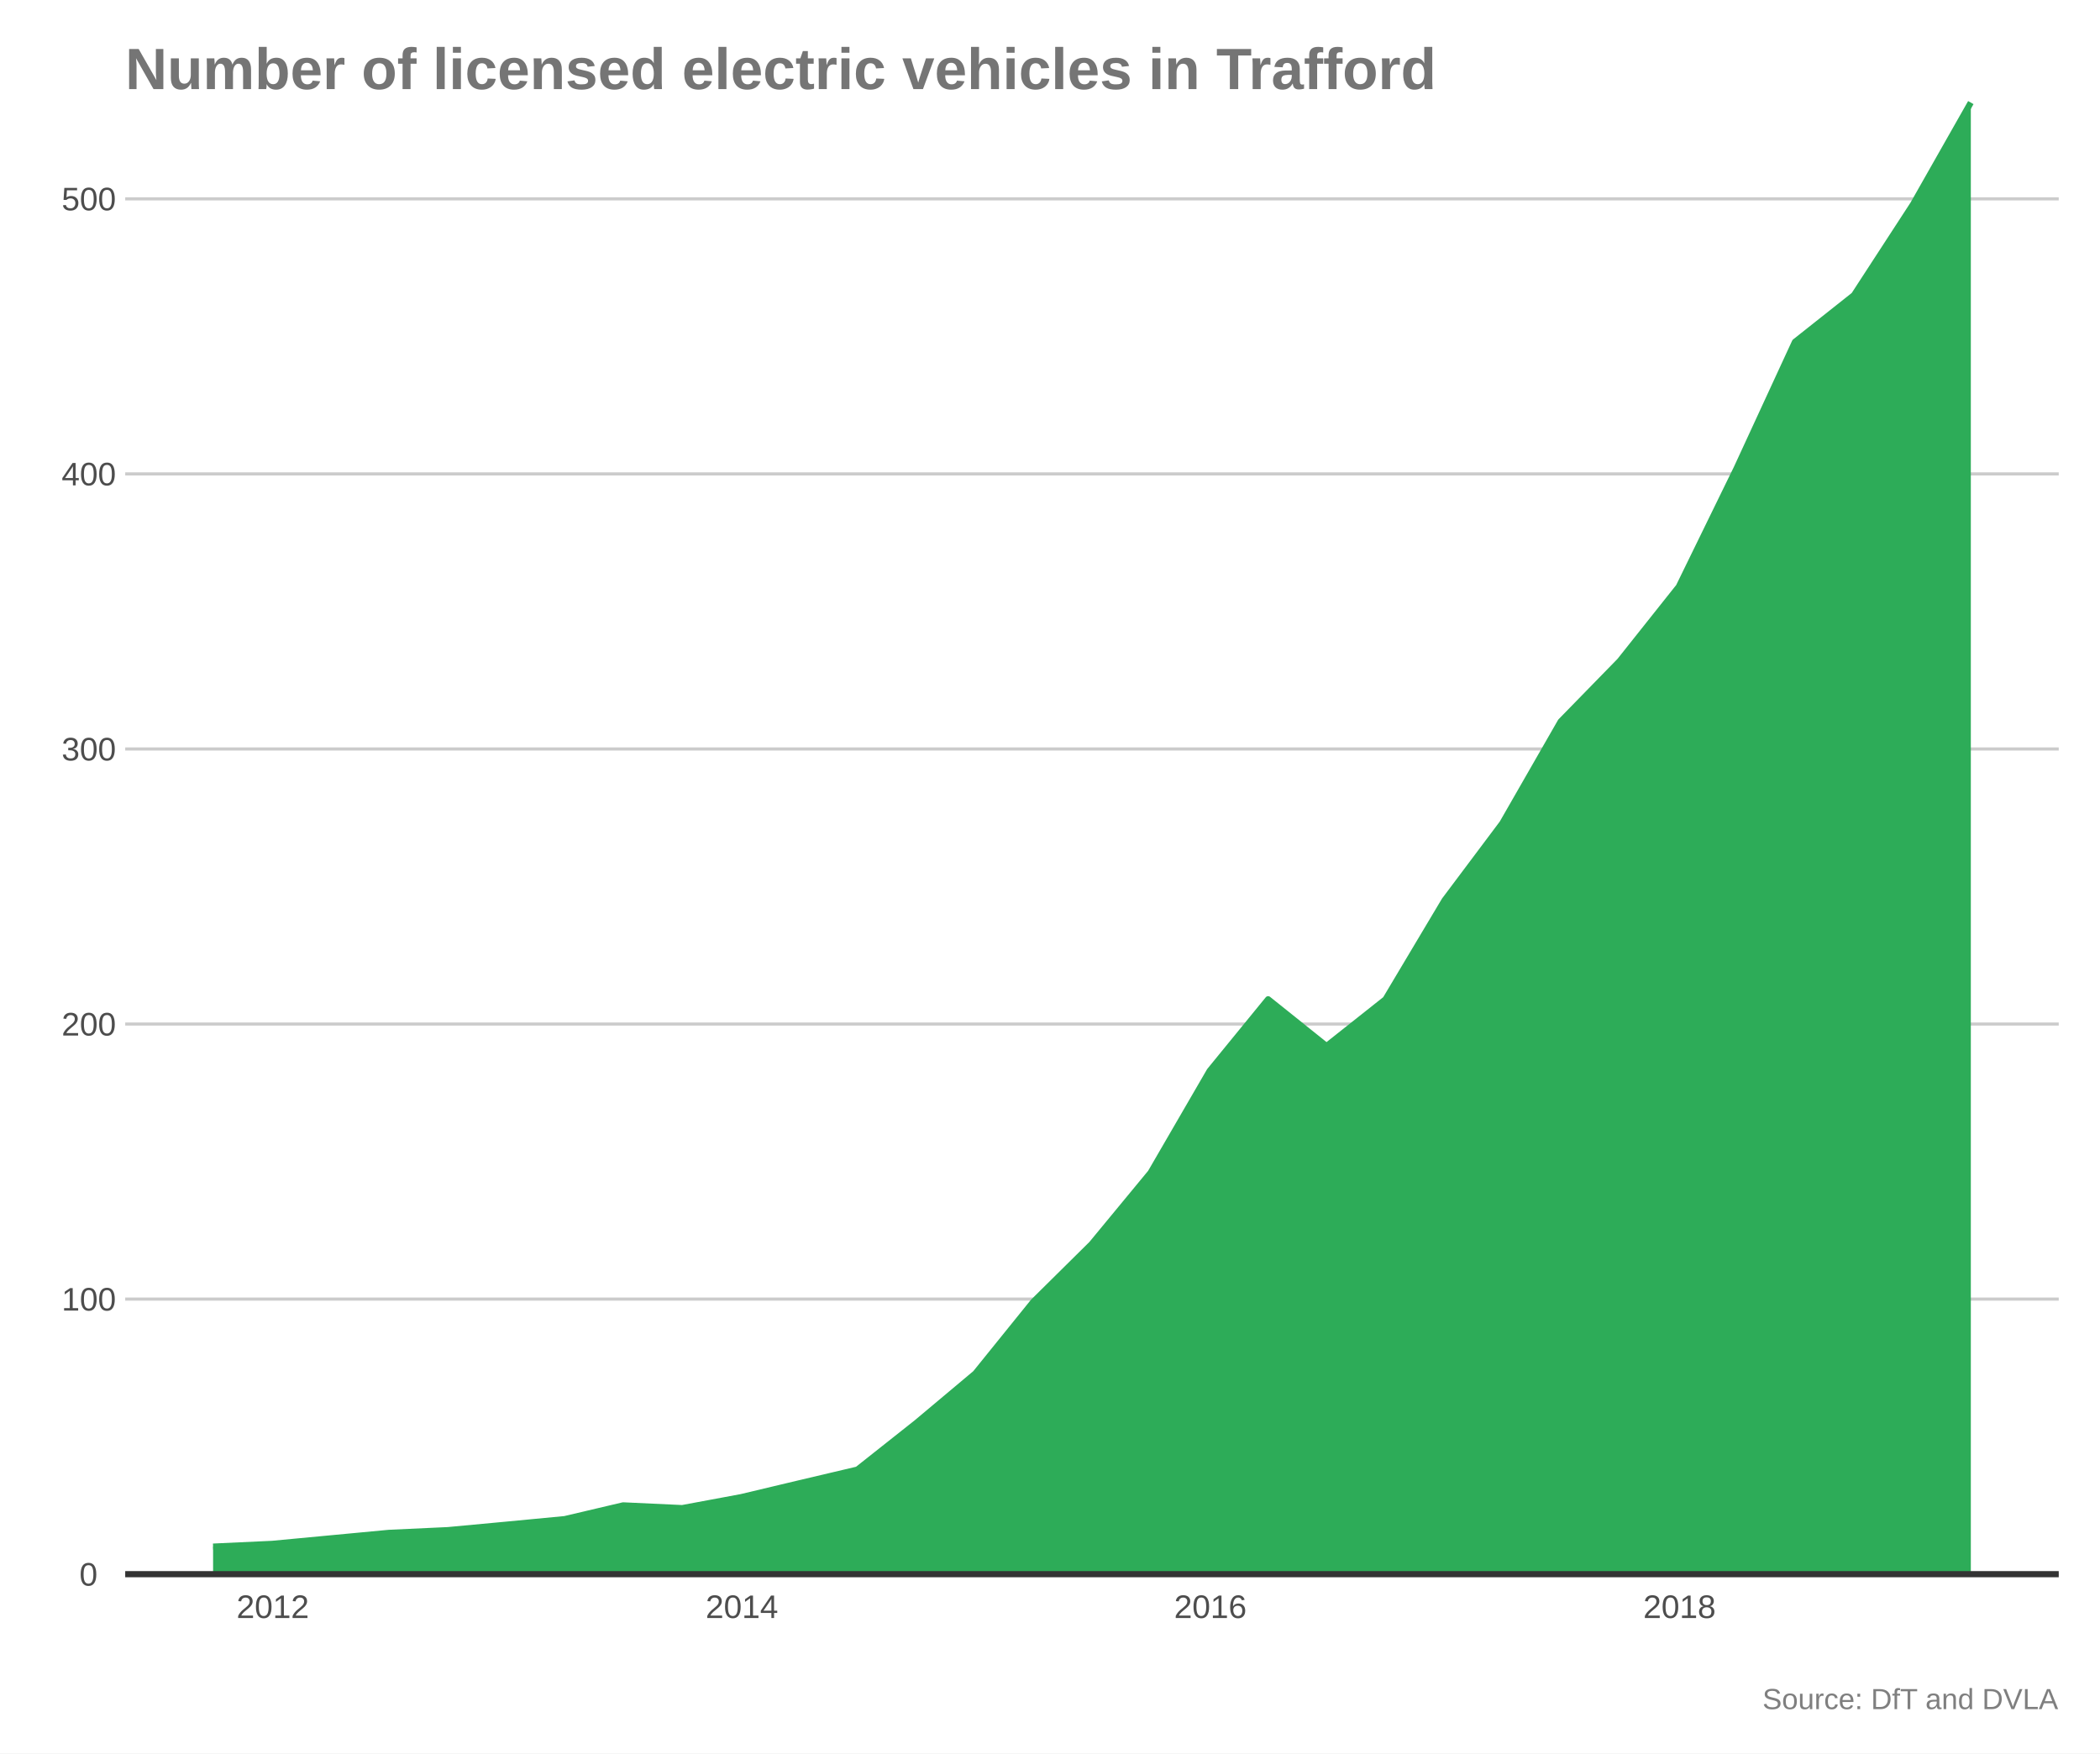
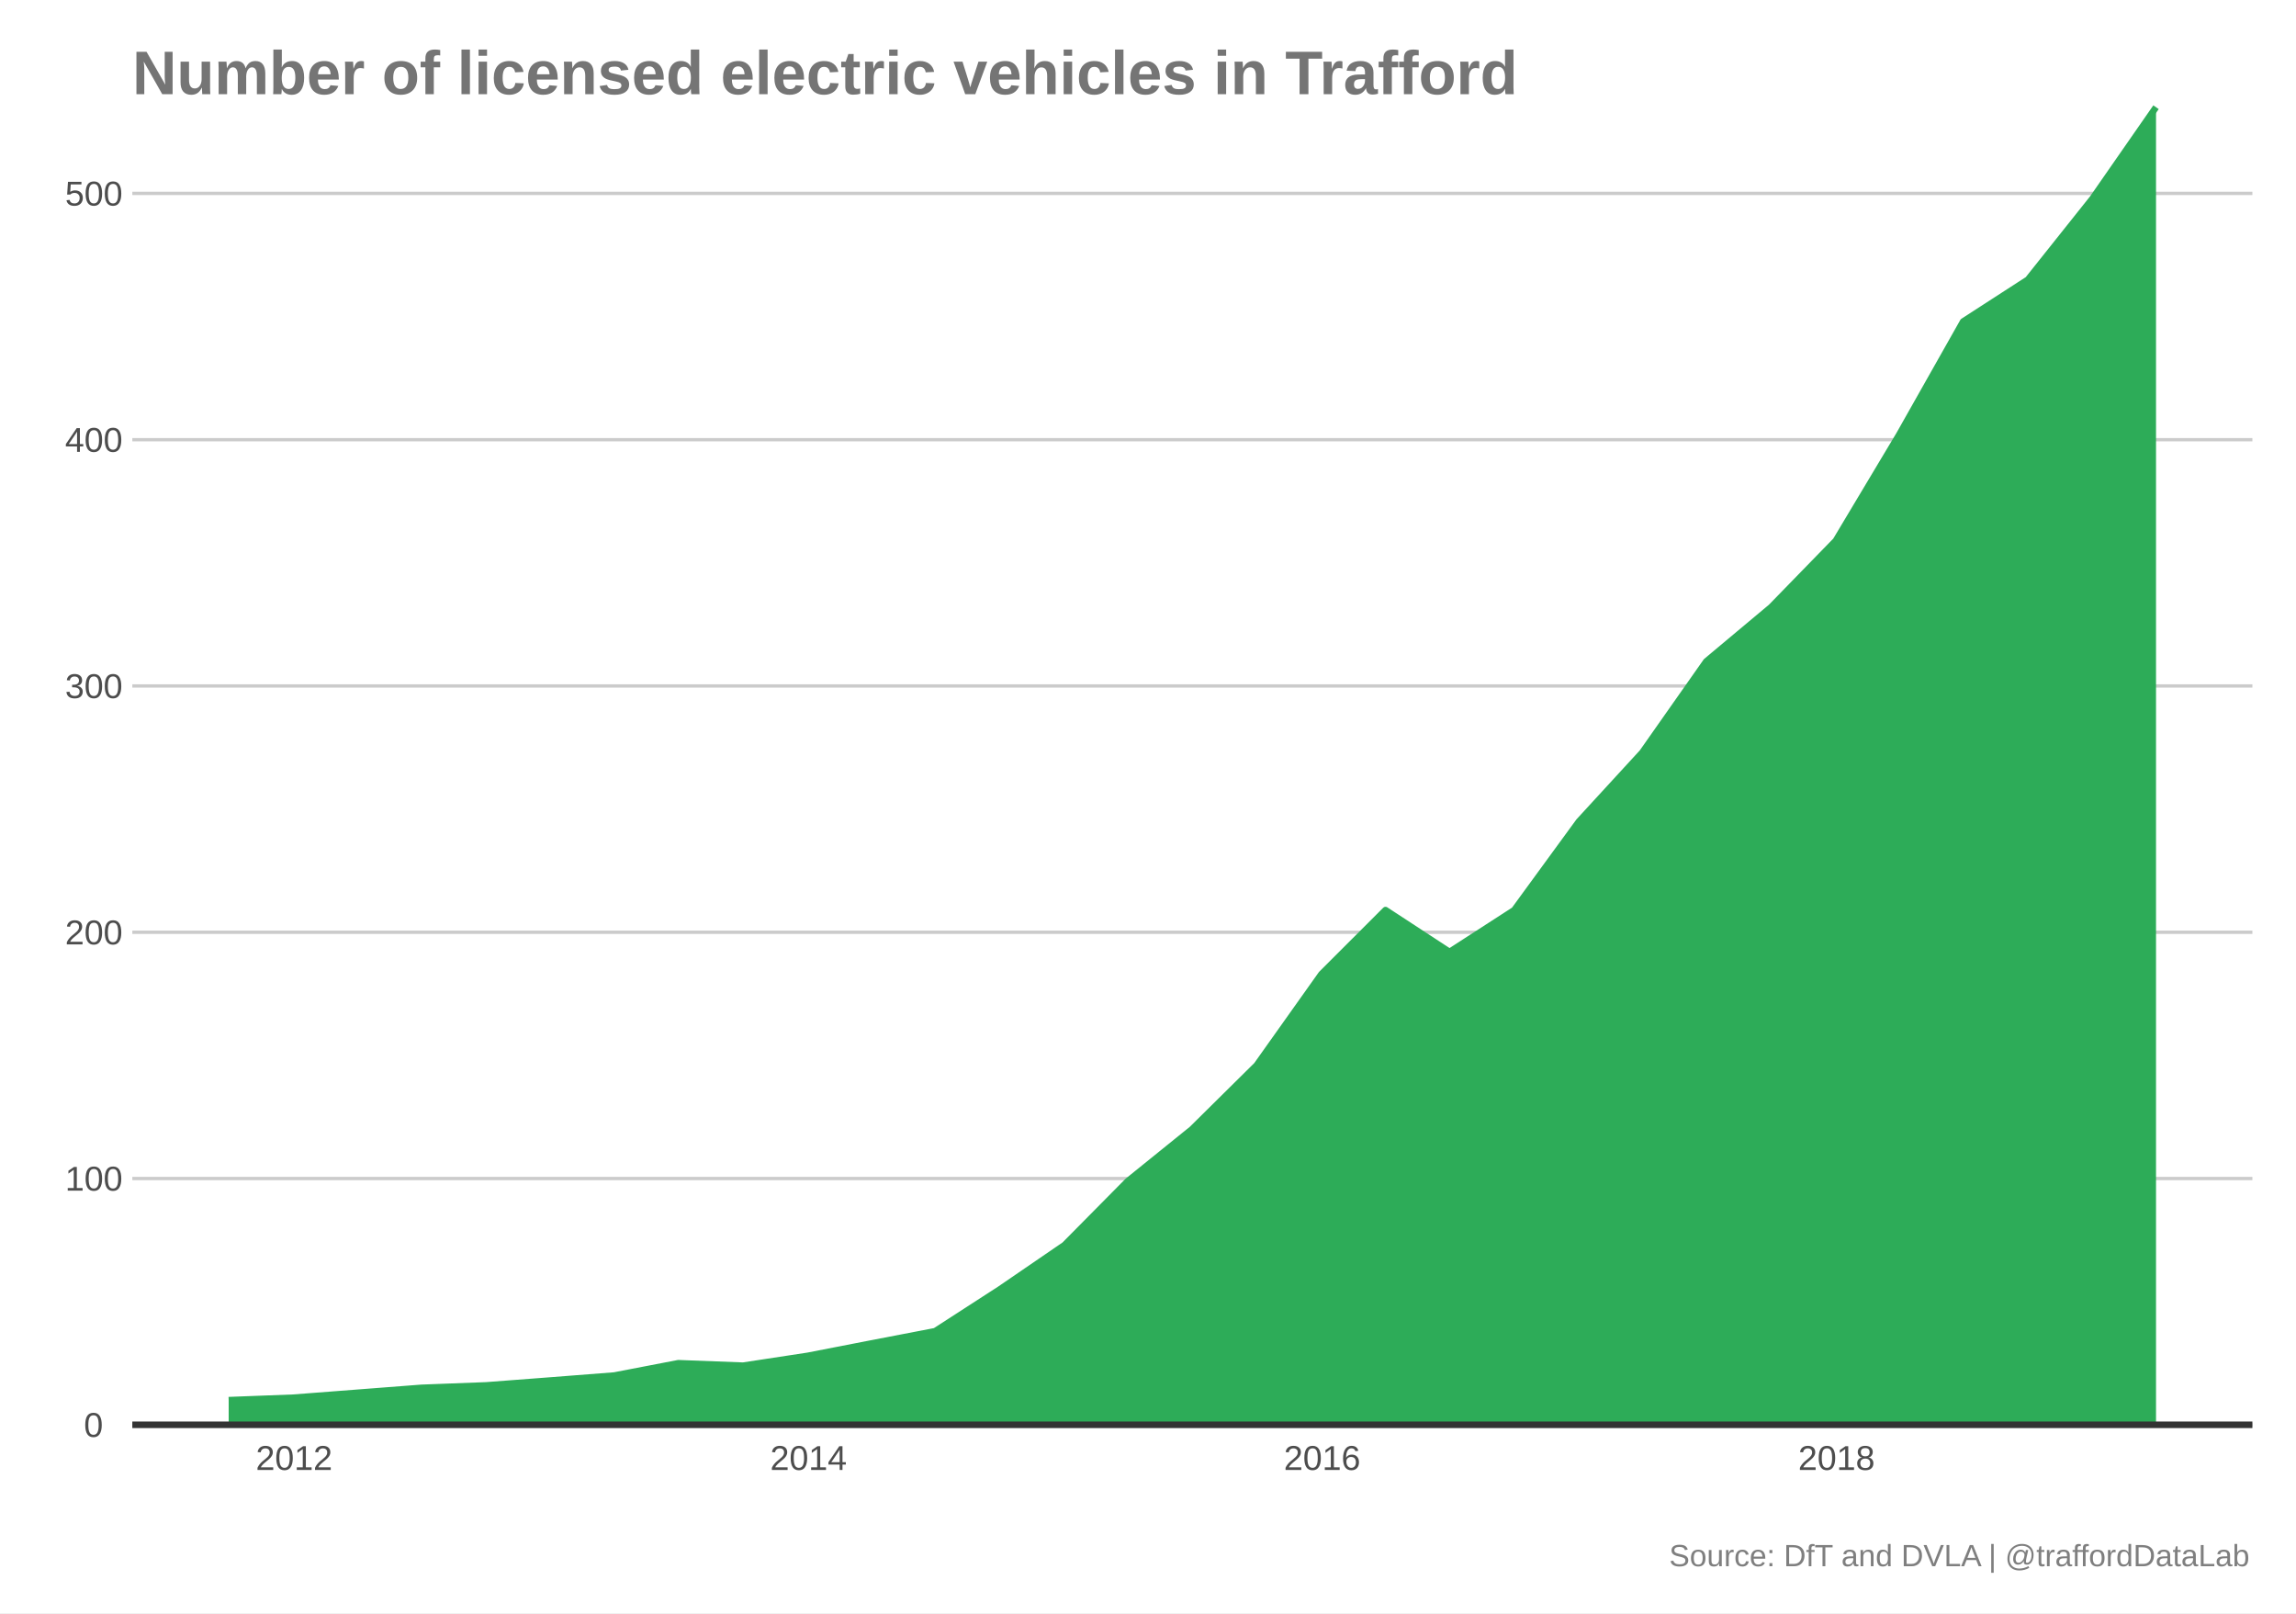
- <svg xmlns="http://www.w3.org/2000/svg" viewBox="0 0 721.00 602.00">
+ <svg xmlns="http://www.w3.org/2000/svg" viewBox="0 0 746.00 524.00">
  <defs>
    <style type="text/css">
    line, polyline, polygon, path, rect, circle {
      fill: none;
      stroke: #000000;
      stroke-linecap: round;
      stroke-linejoin: round;
      stroke-miterlimit: 10.00;
    }
  </style>
  </defs>
  <rect width="100%" height="100%" style="stroke: none; fill: #FFFFFF;" />
  <defs>
-     <clipPath id="cpNDIuOTl8NzA2LjgzfDU0Mi45N3wzMi42OQ==">
-       <rect x="42.99" y="32.69" width="663.84" height="510.28" />
+     <clipPath id="cpNDIuOTl8NzMxLjgzfDQ2NC45N3wzMi42OQ==">
+       <rect x="42.99" y="32.69" width="688.84" height="432.28" />
    </clipPath>
  </defs>
-   <polyline points="42.99,540.44 706.83,540.44 " style="stroke-width: 1.07; stroke: #CBCBCB; stroke-linecap: butt;" clip-path="url(#cpNDIuOTl8NzA2LjgzfDU0Mi45N3wzMi42OQ==)" />
-   <polyline points="42.99,446.00 706.83,446.00 " style="stroke-width: 1.07; stroke: #CBCBCB; stroke-linecap: butt;" clip-path="url(#cpNDIuOTl8NzA2LjgzfDU0Mi45N3wzMi42OQ==)" />
-   <polyline points="42.99,351.57 706.83,351.57 " style="stroke-width: 1.07; stroke: #CBCBCB; stroke-linecap: butt;" clip-path="url(#cpNDIuOTl8NzA2LjgzfDU0Mi45N3wzMi42OQ==)" />
-   <polyline points="42.99,257.14 706.83,257.14 " style="stroke-width: 1.07; stroke: #CBCBCB; stroke-linecap: butt;" clip-path="url(#cpNDIuOTl8NzA2LjgzfDU0Mi45N3wzMi42OQ==)" />
-   <polyline points="42.99,162.70 706.83,162.70 " style="stroke-width: 1.07; stroke: #CBCBCB; stroke-linecap: butt;" clip-path="url(#cpNDIuOTl8NzA2LjgzfDU0Mi45N3wzMi42OQ==)" />
-   <polyline points="42.99,68.27 706.83,68.27 " style="stroke-width: 1.07; stroke: #CBCBCB; stroke-linecap: butt;" clip-path="url(#cpNDIuOTl8NzA2LjgzfDU0Mi45N3wzMi42OQ==)" />
-   <polyline points="73.16,530.99 93.43,530.05 113.48,528.16 133.53,526.27 153.80,525.33 174.07,523.44 193.90,521.55 213.95,516.83 234.22,517.77 254.50,514.00 274.33,509.28 294.38,504.55 314.65,488.50 334.92,471.50 354.75,446.95 374.80,427.12 395.07,402.57 415.34,367.63 435.39,343.07 455.44,359.13 475.71,343.07 495.98,309.08 515.81,282.64 535.86,247.69 556.13,226.92 576.40,201.42 596.23,160.82 616.28,117.38 636.55,101.32 656.82,70.16 676.65,35.22 " style="stroke-width: 2.13; stroke: #2DAC58; stroke-linecap: butt;" clip-path="url(#cpNDIuOTl8NzA2LjgzfDU0Mi45N3wzMi42OQ==)" />
-   <polygon points="73.16,530.99 93.43,530.05 113.48,528.16 133.53,526.27 153.80,525.33 174.07,523.44 193.90,521.55 213.95,516.83 234.22,517.77 254.50,514.00 274.33,509.28 294.38,504.55 314.65,488.50 334.92,471.50 354.75,446.95 374.80,427.12 395.07,402.57 415.34,367.63 435.39,343.07 455.44,359.13 475.71,343.07 495.98,309.08 515.81,282.64 535.86,247.69 556.13,226.92 576.40,201.42 596.23,160.82 616.28,117.38 636.55,101.32 656.82,70.16 676.65,35.22 676.65,540.44 656.82,540.44 636.55,540.44 616.28,540.44 596.23,540.44 576.40,540.44 556.13,540.44 535.86,540.44 515.81,540.44 495.98,540.44 475.71,540.44 455.44,540.44 435.39,540.44 415.34,540.44 395.07,540.44 374.80,540.44 354.75,540.44 334.92,540.44 314.65,540.44 294.38,540.44 274.33,540.44 254.50,540.44 234.22,540.44 213.95,540.44 193.90,540.44 174.07,540.44 153.80,540.44 133.53,540.44 113.48,540.44 93.43,540.44 73.16,540.44 " style="stroke-width: 1.07; stroke: none; fill: #2DAC58;" clip-path="url(#cpNDIuOTl8NzA2LjgzfDU0Mi45N3wzMi42OQ==)" />
-   <line x1="42.99" y1="540.44" x2="706.83" y2="540.44" style="stroke-width: 2.13; stroke: #333333; stroke-linecap: butt;" clip-path="url(#cpNDIuOTl8NzA2LjgzfDU0Mi45N3wzMi42OQ==)" />
+   <polyline points="42.99,462.82 731.83,462.82 " style="stroke-width: 1.07; stroke: #CBCBCB; stroke-linecap: butt;" clip-path="url(#cpNDIuOTl8NzMxLjgzfDQ2NC45N3wzMi42OQ==)" />
+   <polyline points="42.99,382.83 731.83,382.83 " style="stroke-width: 1.07; stroke: #CBCBCB; stroke-linecap: butt;" clip-path="url(#cpNDIuOTl8NzMxLjgzfDQ2NC45N3wzMi42OQ==)" />
+   <polyline points="42.99,302.83 731.83,302.83 " style="stroke-width: 1.07; stroke: #CBCBCB; stroke-linecap: butt;" clip-path="url(#cpNDIuOTl8NzMxLjgzfDQ2NC45N3wzMi42OQ==)" />
+   <polyline points="42.99,222.83 731.83,222.83 " style="stroke-width: 1.07; stroke: #CBCBCB; stroke-linecap: butt;" clip-path="url(#cpNDIuOTl8NzMxLjgzfDQ2NC45N3wzMi42OQ==)" />
+   <polyline points="42.99,142.83 731.83,142.83 " style="stroke-width: 1.07; stroke: #CBCBCB; stroke-linecap: butt;" clip-path="url(#cpNDIuOTl8NzMxLjgzfDQ2NC45N3wzMi42OQ==)" />
+   <polyline points="42.99,62.83 731.83,62.83 " style="stroke-width: 1.07; stroke: #CBCBCB; stroke-linecap: butt;" clip-path="url(#cpNDIuOTl8NzMxLjgzfDQ2NC45N3wzMi42OQ==)" />
+   <polyline points="74.30,454.83 95.33,454.03 116.14,452.43 136.94,450.83 157.98,450.03 179.01,448.43 199.59,446.83 220.39,442.83 241.43,443.63 262.46,440.43 283.04,436.43 303.84,432.43 324.88,418.83 345.91,404.43 366.49,383.63 387.29,366.83 408.33,346.03 429.36,316.43 450.17,295.63 470.97,309.23 492.01,295.63 513.04,266.83 533.62,244.43 554.42,214.83 575.46,197.23 596.49,175.63 617.07,141.23 637.87,104.43 658.91,90.83 679.94,64.43 700.52,34.83 " style="stroke-width: 2.13; stroke: #2DAC58; stroke-linecap: butt;" clip-path="url(#cpNDIuOTl8NzMxLjgzfDQ2NC45N3wzMi42OQ==)" />
+   <polygon points="74.30,454.83 95.33,454.03 116.14,452.43 136.94,450.83 157.98,450.03 179.01,448.43 199.59,446.83 220.39,442.83 241.43,443.63 262.46,440.43 283.04,436.43 303.84,432.43 324.88,418.83 345.91,404.43 366.49,383.63 387.29,366.83 408.33,346.03 429.36,316.43 450.17,295.63 470.97,309.23 492.01,295.63 513.04,266.83 533.62,244.43 554.42,214.83 575.46,197.23 596.49,175.63 617.07,141.23 637.87,104.43 658.91,90.83 679.94,64.43 700.52,34.83 700.52,462.82 679.94,462.82 658.91,462.82 637.87,462.82 617.07,462.82 596.49,462.82 575.46,462.82 554.42,462.82 533.62,462.82 513.04,462.82 492.01,462.82 470.97,462.82 450.17,462.82 429.36,462.82 408.33,462.82 387.29,462.82 366.49,462.82 345.91,462.82 324.88,462.82 303.84,462.82 283.04,462.82 262.46,462.82 241.43,462.82 220.39,462.82 199.59,462.82 179.01,462.82 157.98,462.82 136.94,462.82 116.14,462.82 95.33,462.82 74.30,462.82 " style="stroke-width: 1.07; stroke: none; fill: #2DAC58;" clip-path="url(#cpNDIuOTl8NzMxLjgzfDQ2NC45N3wzMi42OQ==)" />
+   <line x1="42.99" y1="462.82" x2="731.83" y2="462.82" style="stroke-width: 2.13; stroke: #333333; stroke-linecap: butt;" clip-path="url(#cpNDIuOTl8NzMxLjgzfDQ2NC45N3wzMi42OQ==)" />
  <defs>
-     <clipPath id="cpMC4wMHw3MjEuMDB8NjAyLjAwfDAuMDA=">
-       <rect x="0.00" y="0.00" width="721.00" height="602.00" />
+     <clipPath id="cpMC4wMHw3NDYuMDB8NTI0LjAwfDAuMDA=">
+       <rect x="0.00" y="0.00" width="746.00" height="524.00" />
    </clipPath>
  </defs>
-   <g clip-path="url(#cpMC4wMHw3MjEuMDB8NjAyLjAwfDAuMDA=)">
-     <text x="27.26" y="544.38" style="font-size: 11.20px; fill: #4D4D4D; font-family: Arial;" textLength="6.12px" lengthAdjust="spacingAndGlyphs">0</text>
+   <g clip-path="url(#cpMC4wMHw3NDYuMDB8NTI0LjAwfDAuMDA=)">
+     <text x="27.26" y="466.76" style="font-size: 11.20px; fill: #4D4D4D; font-family: Arial;" textLength="6.12px" lengthAdjust="spacingAndGlyphs">0</text>
  </g>
-   <g clip-path="url(#cpMC4wMHw3MjEuMDB8NjAyLjAwfDAuMDA=)">
-     <text x="21.15" y="449.94" style="font-size: 11.20px; fill: #4D4D4D; font-family: Arial;" textLength="18.35px" lengthAdjust="spacingAndGlyphs">100</text>
+   <g clip-path="url(#cpMC4wMHw3NDYuMDB8NTI0LjAwfDAuMDA=)">
+     <text x="21.15" y="386.76" style="font-size: 11.20px; fill: #4D4D4D; font-family: Arial;" textLength="18.35px" lengthAdjust="spacingAndGlyphs">100</text>
  </g>
-   <g clip-path="url(#cpMC4wMHw3MjEuMDB8NjAyLjAwfDAuMDA=)">
-     <text x="21.15" y="355.51" style="font-size: 11.20px; fill: #4D4D4D; font-family: Arial;" textLength="18.35px" lengthAdjust="spacingAndGlyphs">200</text>
+   <g clip-path="url(#cpMC4wMHw3NDYuMDB8NTI0LjAwfDAuMDA=)">
+     <text x="21.15" y="306.77" style="font-size: 11.20px; fill: #4D4D4D; font-family: Arial;" textLength="18.35px" lengthAdjust="spacingAndGlyphs">200</text>
  </g>
-   <g clip-path="url(#cpMC4wMHw3MjEuMDB8NjAyLjAwfDAuMDA=)">
-     <text x="21.15" y="261.08" style="font-size: 11.20px; fill: #4D4D4D; font-family: Arial;" textLength="18.35px" lengthAdjust="spacingAndGlyphs">300</text>
+   <g clip-path="url(#cpMC4wMHw3NDYuMDB8NTI0LjAwfDAuMDA=)">
+     <text x="21.15" y="226.77" style="font-size: 11.20px; fill: #4D4D4D; font-family: Arial;" textLength="18.35px" lengthAdjust="spacingAndGlyphs">300</text>
  </g>
-   <g clip-path="url(#cpMC4wMHw3MjEuMDB8NjAyLjAwfDAuMDA=)">
-     <text x="21.15" y="166.64" style="font-size: 11.20px; fill: #4D4D4D; font-family: Arial;" textLength="18.35px" lengthAdjust="spacingAndGlyphs">400</text>
+   <g clip-path="url(#cpMC4wMHw3NDYuMDB8NTI0LjAwfDAuMDA=)">
+     <text x="21.15" y="146.77" style="font-size: 11.20px; fill: #4D4D4D; font-family: Arial;" textLength="18.35px" lengthAdjust="spacingAndGlyphs">400</text>
  </g>
-   <g clip-path="url(#cpMC4wMHw3MjEuMDB8NjAyLjAwfDAuMDA=)">
-     <text x="21.15" y="72.21" style="font-size: 11.20px; fill: #4D4D4D; font-family: Arial;" textLength="18.35px" lengthAdjust="spacingAndGlyphs">500</text>
+   <g clip-path="url(#cpMC4wMHw3NDYuMDB8NTI0LjAwfDAuMDA=)">
+     <text x="21.15" y="66.77" style="font-size: 11.20px; fill: #4D4D4D; font-family: Arial;" textLength="18.35px" lengthAdjust="spacingAndGlyphs">500</text>
  </g>
-   <g clip-path="url(#cpMC4wMHw3MjEuMDB8NjAyLjAwfDAuMDA=)">
-     <text x="81.20" y="555.49" style="font-size: 11.20px; fill: #4D4D4D; font-family: Arial;" textLength="24.47px" lengthAdjust="spacingAndGlyphs">2012</text>
+   <g clip-path="url(#cpMC4wMHw3NDYuMDB8NTI0LjAwfDAuMDA=)">
+     <text x="83.10" y="477.49" style="font-size: 11.20px; fill: #4D4D4D; font-family: Arial;" textLength="24.47px" lengthAdjust="spacingAndGlyphs">2012</text>
  </g>
-   <g clip-path="url(#cpMC4wMHw3MjEuMDB8NjAyLjAwfDAuMDA=)">
-     <text x="242.26" y="555.49" style="font-size: 11.20px; fill: #4D4D4D; font-family: Arial;" textLength="24.47px" lengthAdjust="spacingAndGlyphs">2014</text>
+   <g clip-path="url(#cpMC4wMHw3NDYuMDB8NTI0LjAwfDAuMDA=)">
+     <text x="250.23" y="477.49" style="font-size: 11.20px; fill: #4D4D4D; font-family: Arial;" textLength="24.47px" lengthAdjust="spacingAndGlyphs">2014</text>
  </g>
-   <g clip-path="url(#cpMC4wMHw3MjEuMDB8NjAyLjAwfDAuMDA=)">
-     <text x="403.10" y="555.49" style="font-size: 11.20px; fill: #4D4D4D; font-family: Arial;" textLength="24.47px" lengthAdjust="spacingAndGlyphs">2016</text>
+   <g clip-path="url(#cpMC4wMHw3NDYuMDB8NTI0LjAwfDAuMDA=)">
+     <text x="417.13" y="477.49" style="font-size: 11.20px; fill: #4D4D4D; font-family: Arial;" textLength="24.47px" lengthAdjust="spacingAndGlyphs">2016</text>
  </g>
-   <g clip-path="url(#cpMC4wMHw3MjEuMDB8NjAyLjAwfDAuMDA=)">
-     <text x="564.17" y="555.49" style="font-size: 11.20px; fill: #4D4D4D; font-family: Arial;" textLength="24.47px" lengthAdjust="spacingAndGlyphs">2018</text>
+   <g clip-path="url(#cpMC4wMHw3NDYuMDB8NTI0LjAwfDAuMDA=)">
+     <text x="584.25" y="477.49" style="font-size: 11.20px; fill: #4D4D4D; font-family: Arial;" textLength="24.47px" lengthAdjust="spacingAndGlyphs">2018</text>
  </g>
-   <g clip-path="url(#cpMC4wMHw3MjEuMDB8NjAyLjAwfDAuMDA=)">
+   <g clip-path="url(#cpMC4wMHw3NDYuMDB8NTI0LjAwfDAuMDA=)">
    <text x="42.99" y="30.59" style="font-size: 20.00px; font-weight: bold; fill: #757575; font-family: Arial;" textLength="451.25px" lengthAdjust="spacingAndGlyphs">Number of licensed electric vehicles in Trafford</text>
  </g>
-   <g clip-path="url(#cpMC4wMHw3MjEuMDB8NjAyLjAwfDAuMDA=)">
-     <text x="605.11" y="586.77" style="font-size: 10.00px; fill: #7F7F7F; font-family: Arial;" textLength="101.71px" lengthAdjust="spacingAndGlyphs">Source: DfT and DVLA</text>
+   <g clip-path="url(#cpMC4wMHw3NDYuMDB8NTI0LjAwfDAuMDA=)">
+     <text x="542.32" y="508.77" style="font-size: 10.00px; fill: #7F7F7F; font-family: Arial;" textLength="189.51px" lengthAdjust="spacingAndGlyphs">Source: DfT and DVLA | @traffordDataLab</text>
  </g>
</svg>
